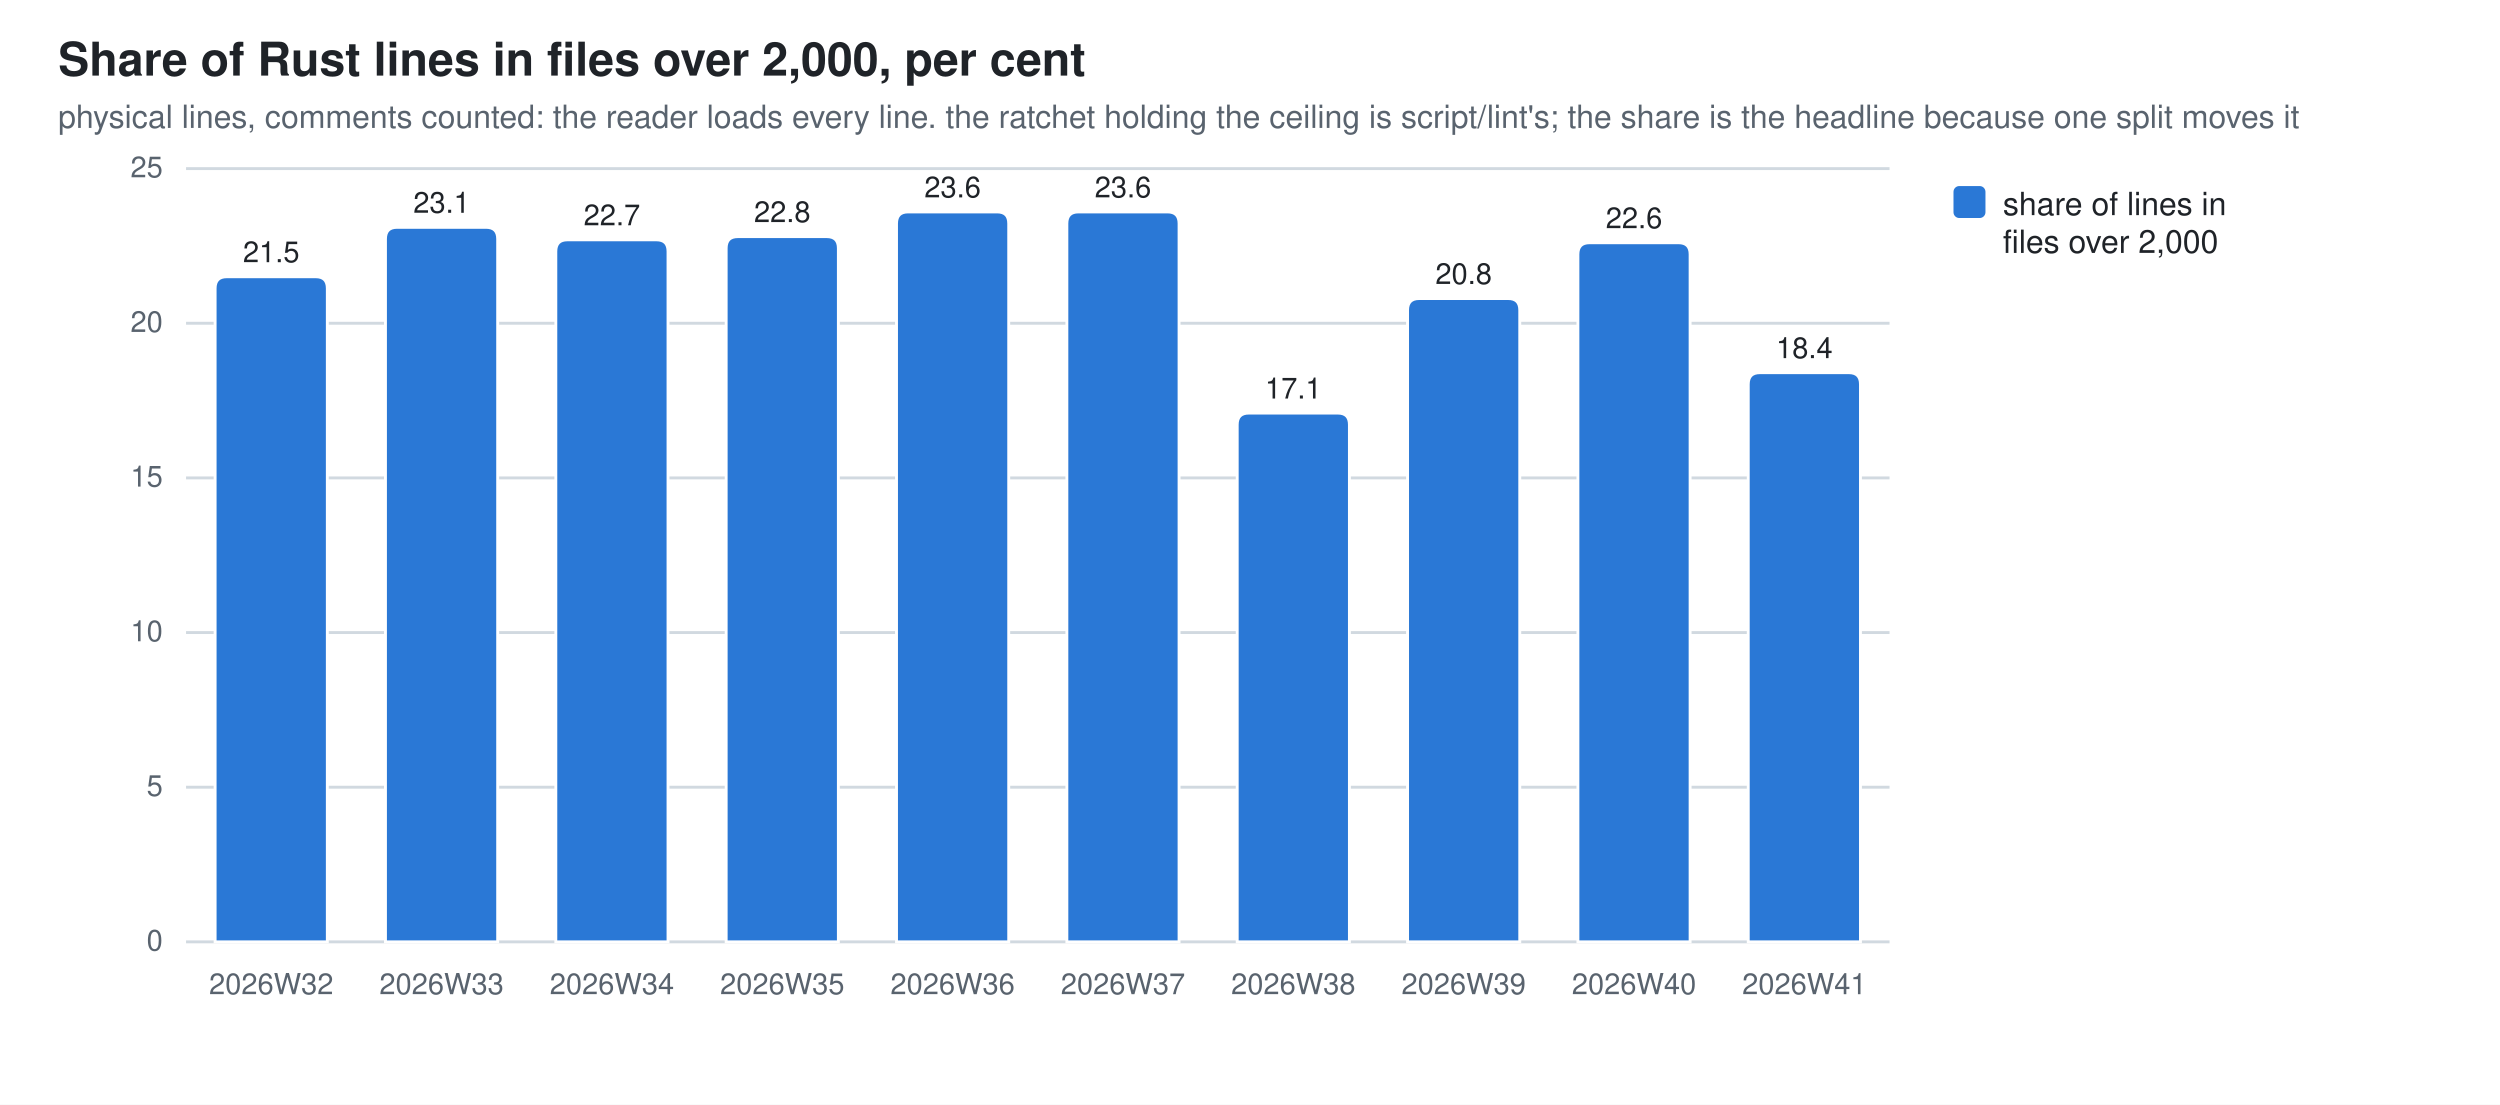
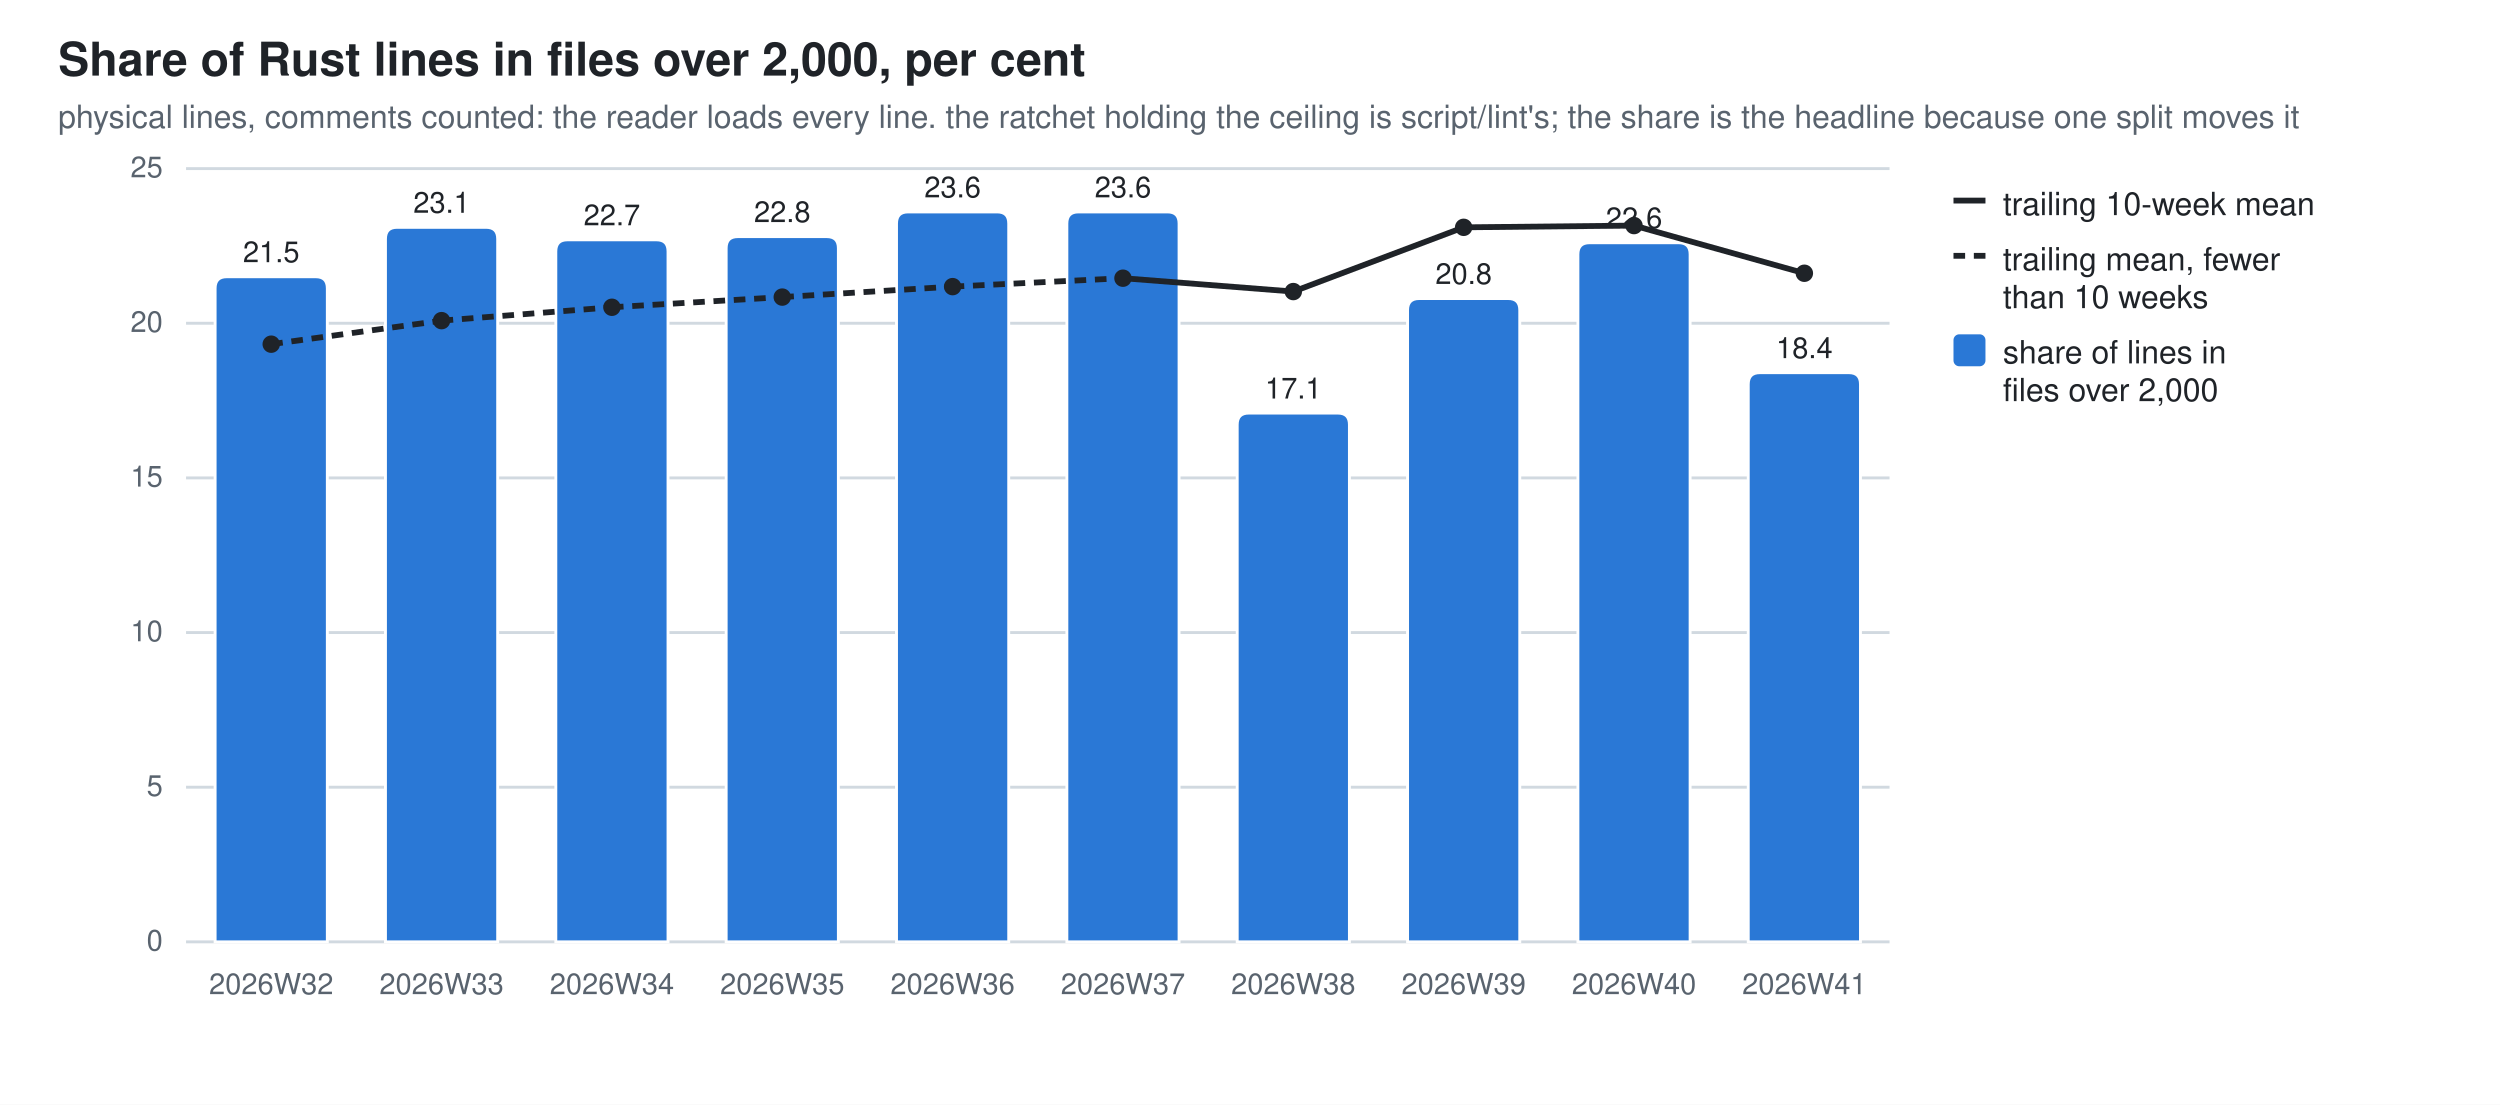
<svg xmlns="http://www.w3.org/2000/svg" width="860" height="380" viewBox="0 0 860 380" role="img" aria-label="Share of Rust lines in files over 2,000, per cent">
  <style>
  .bg{fill:#ffffff} .fg{fill:#1f2328} .mut{fill:#59636e} .grid{stroke:#d1d9e0}
-   .seg{stroke:#ffffff;stroke-width:1}
+   .seg{stroke:#ffffff;stroke-width:1} .tr{stroke:#1f2328;fill:none} .trd{fill:#1f2328}
  .val{paint-order:stroke;stroke:#ffffff;stroke-width:3px;stroke-linejoin:round}
  .s0{fill:#2a78d6}
  @media (prefers-color-scheme: dark){
    .bg{fill:#0d1117} .fg{fill:#e6edf3} .mut{fill:#9198a1} .grid{stroke:#30363d}
-     .seg{stroke:#0d1117} .val{stroke:#0d1117} .s0{fill:#3987e5}}
+     .seg{stroke:#0d1117} .val{stroke:#0d1117} .tr{stroke:#e6edf3} .trd{fill:#e6edf3} .s0{fill:#3987e5}}
  text{font-family:-apple-system,BlinkMacSystemFont,"Segoe UI",Helvetica,Arial,sans-serif}
</style>
  <rect class="bg" width="860" height="380" />
  <text class="fg" x="20" y="26" font-size="16" font-weight="600">Share of Rust lines in files over 2,000, per cent</text>
  <text class="mut" x="20" y="44" font-size="11">physical lines, comments counted: the reader loads every line. the ratchet holding the ceiling is script/lint's; the share is the headline because one split moves it</text>
  <line class="grid" x1="64" y1="324.0" x2="650.0" y2="324.0" stroke-width="1" />
  <text class="mut" x="56" y="327.0" font-size="10" text-anchor="end">0</text>
  <line class="grid" x1="64" y1="270.8" x2="650.0" y2="270.8" stroke-width="1" />
  <text class="mut" x="56" y="273.8" font-size="10" text-anchor="end">5</text>
  <line class="grid" x1="64" y1="217.6" x2="650.0" y2="217.6" stroke-width="1" />
  <text class="mut" x="56" y="220.6" font-size="10" text-anchor="end">10</text>
  <line class="grid" x1="64" y1="164.4" x2="650.0" y2="164.4" stroke-width="1" />
  <text class="mut" x="56" y="167.4" font-size="10" text-anchor="end">15</text>
  <line class="grid" x1="64" y1="111.2" x2="650.0" y2="111.2" stroke-width="1" />
  <text class="mut" x="56" y="114.2" font-size="10" text-anchor="end">20</text>
  <line class="grid" x1="64" y1="58.0" x2="650.0" y2="58.0" stroke-width="1" />
  <text class="mut" x="56" y="61.0" font-size="10" text-anchor="end">25</text>
  <path class="seg s0" d="M74.0,324.0 V99.2 Q74.0,95.2 78.0,95.2 H108.6 Q112.6,95.2 112.6,99.2 V324.0 Z" />
  <text class="mut" x="93.3" y="342" font-size="10" text-anchor="middle">2026W32</text>
  <text class="fg val" x="93.3" y="90.2" font-size="10" text-anchor="middle">21.5</text>
  <path class="seg s0" d="M132.6,324.0 V82.2 Q132.6,78.2 136.6,78.2 H167.2 Q171.2,78.2 171.2,82.2 V324.0 Z" />
  <text class="mut" x="151.9" y="342" font-size="10" text-anchor="middle">2026W33</text>
  <text class="fg val" x="151.9" y="73.2" font-size="10" text-anchor="middle">23.1</text>
  <path class="seg s0" d="M191.2,324.0 V86.5 Q191.2,82.5 195.2,82.5 H225.8 Q229.8,82.5 229.8,86.5 V324.0 Z" />
  <text class="mut" x="210.5" y="342" font-size="10" text-anchor="middle">2026W34</text>
  <text class="fg val" x="210.5" y="77.5" font-size="10" text-anchor="middle">22.7</text>
  <path class="seg s0" d="M249.8,324.0 V85.4 Q249.8,81.4 253.8,81.4 H284.4 Q288.4,81.4 288.4,85.4 V324.0 Z" />
  <text class="mut" x="269.1" y="342" font-size="10" text-anchor="middle">2026W35</text>
  <text class="fg val" x="269.1" y="76.4" font-size="10" text-anchor="middle">22.8</text>
  <path class="seg s0" d="M308.4,324.0 V76.9 Q308.4,72.9 312.4,72.9 H343.0 Q347.0,72.9 347.0,76.9 V324.0 Z" />
  <text class="mut" x="327.7" y="342" font-size="10" text-anchor="middle">2026W36</text>
  <text class="fg val" x="327.7" y="67.9" font-size="10" text-anchor="middle">23.6</text>
  <path class="seg s0" d="M367.0,324.0 V76.9 Q367.0,72.9 371.0,72.9 H401.6 Q405.6,72.9 405.6,76.9 V324.0 Z" />
  <text class="mut" x="386.3" y="342" font-size="10" text-anchor="middle">2026W37</text>
  <text class="fg val" x="386.3" y="67.9" font-size="10" text-anchor="middle">23.6</text>
  <path class="seg s0" d="M425.6,324.0 V146.1 Q425.6,142.1 429.6,142.1 H460.2 Q464.2,142.1 464.2,146.1 V324.0 Z" />
  <text class="mut" x="444.9" y="342" font-size="10" text-anchor="middle">2026W38</text>
  <text class="fg val" x="444.9" y="137.1" font-size="10" text-anchor="middle">17.1</text>
  <path class="seg s0" d="M484.2,324.0 V106.7 Q484.2,102.7 488.2,102.7 H518.8 Q522.8,102.7 522.8,106.7 V324.0 Z" />
  <text class="mut" x="503.5" y="342" font-size="10" text-anchor="middle">2026W39</text>
  <text class="fg val" x="503.5" y="97.7" font-size="10" text-anchor="middle">20.8</text>
  <path class="seg s0" d="M542.8,324.0 V87.5 Q542.8,83.5 546.8,83.5 H577.4 Q581.4,83.5 581.4,87.5 V324.0 Z" />
  <text class="mut" x="562.1" y="342" font-size="10" text-anchor="middle">2026W40</text>
  <text class="fg val" x="562.1" y="78.5" font-size="10" text-anchor="middle">22.6</text>
  <path class="seg s0" d="M601.4,324.0 V132.2 Q601.4,128.2 605.4,128.2 H636.0 Q640.0,128.2 640.0,132.2 V324.0 Z" />
  <text class="mut" x="620.7" y="342" font-size="10" text-anchor="middle">2026W41</text>
  <text class="fg val" x="620.7" y="123.2" font-size="10" text-anchor="middle">18.4</text>
-   <rect class="s0" x="672" y="64" width="11" height="11" rx="2" />
+   <line class="tr" x1="93.3" y1="118.4" x2="151.9" y2="110.3" stroke-width="2" stroke-dasharray="4 3" />
+   <line class="tr" x1="151.9" y1="110.3" x2="210.5" y2="105.7" stroke-width="2" stroke-dasharray="4 3" />
+   <line class="tr" x1="210.5" y1="105.7" x2="269.1" y2="102.2" stroke-width="2" stroke-dasharray="4 3" />
+   <line class="tr" x1="269.1" y1="102.2" x2="327.7" y2="98.6" stroke-width="2" stroke-dasharray="4 3" />
+   <line class="tr" x1="327.7" y1="98.6" x2="386.3" y2="95.7" stroke-width="2" stroke-dasharray="4 3" />
+   <line class="tr" x1="386.3" y1="95.7" x2="444.9" y2="100.3" stroke-width="2" />
+   <line class="tr" x1="444.9" y1="100.3" x2="503.5" y2="78.2" stroke-width="2" />
+   <line class="tr" x1="503.5" y1="78.2" x2="562.1" y2="77.6" stroke-width="2" />
+   <line class="tr" x1="562.1" y1="77.6" x2="620.7" y2="94.0" stroke-width="2" />
+   <circle class="trd" cx="93.3" cy="118.4" r="3" />
+   <circle class="trd" cx="151.9" cy="110.3" r="3" />
+   <circle class="trd" cx="210.5" cy="105.7" r="3" />
+   <circle class="trd" cx="269.1" cy="102.2" r="3" />
+   <circle class="trd" cx="327.7" cy="98.6" r="3" />
+   <circle class="trd" cx="386.3" cy="95.7" r="3" />
+   <circle class="trd" cx="444.9" cy="100.3" r="3" />
+   <circle class="trd" cx="503.5" cy="78.2" r="3" />
+   <circle class="trd" cx="562.1" cy="77.6" r="3" />
+   <circle class="trd" cx="620.7" cy="94.0" r="3" />
+   <line class="tr" x1="672" y1="69" x2="683" y2="69" stroke-width="2" />
  <text class="fg" y="74" font-size="11">
+     <tspan x="689" dy="0">trailing 10-week mean</tspan>
+   </text>
+   <line class="tr" x1="672" y1="88" x2="683" y2="88" stroke-width="2" stroke-dasharray="4 3" />
+   <text class="fg" y="93" font-size="11">
+     <tspan x="689" dy="0">trailing mean, fewer</tspan>
+     <tspan x="689" dy="13">than 10 weeks</tspan>
+   </text>
+   <rect class="s0" x="672" y="115" width="11" height="11" rx="2" />
+   <text class="fg" y="125" font-size="11">
    <tspan x="689" dy="0">share of lines in</tspan>
    <tspan x="689" dy="13">files over 2,000</tspan>
  </text>
</svg>
